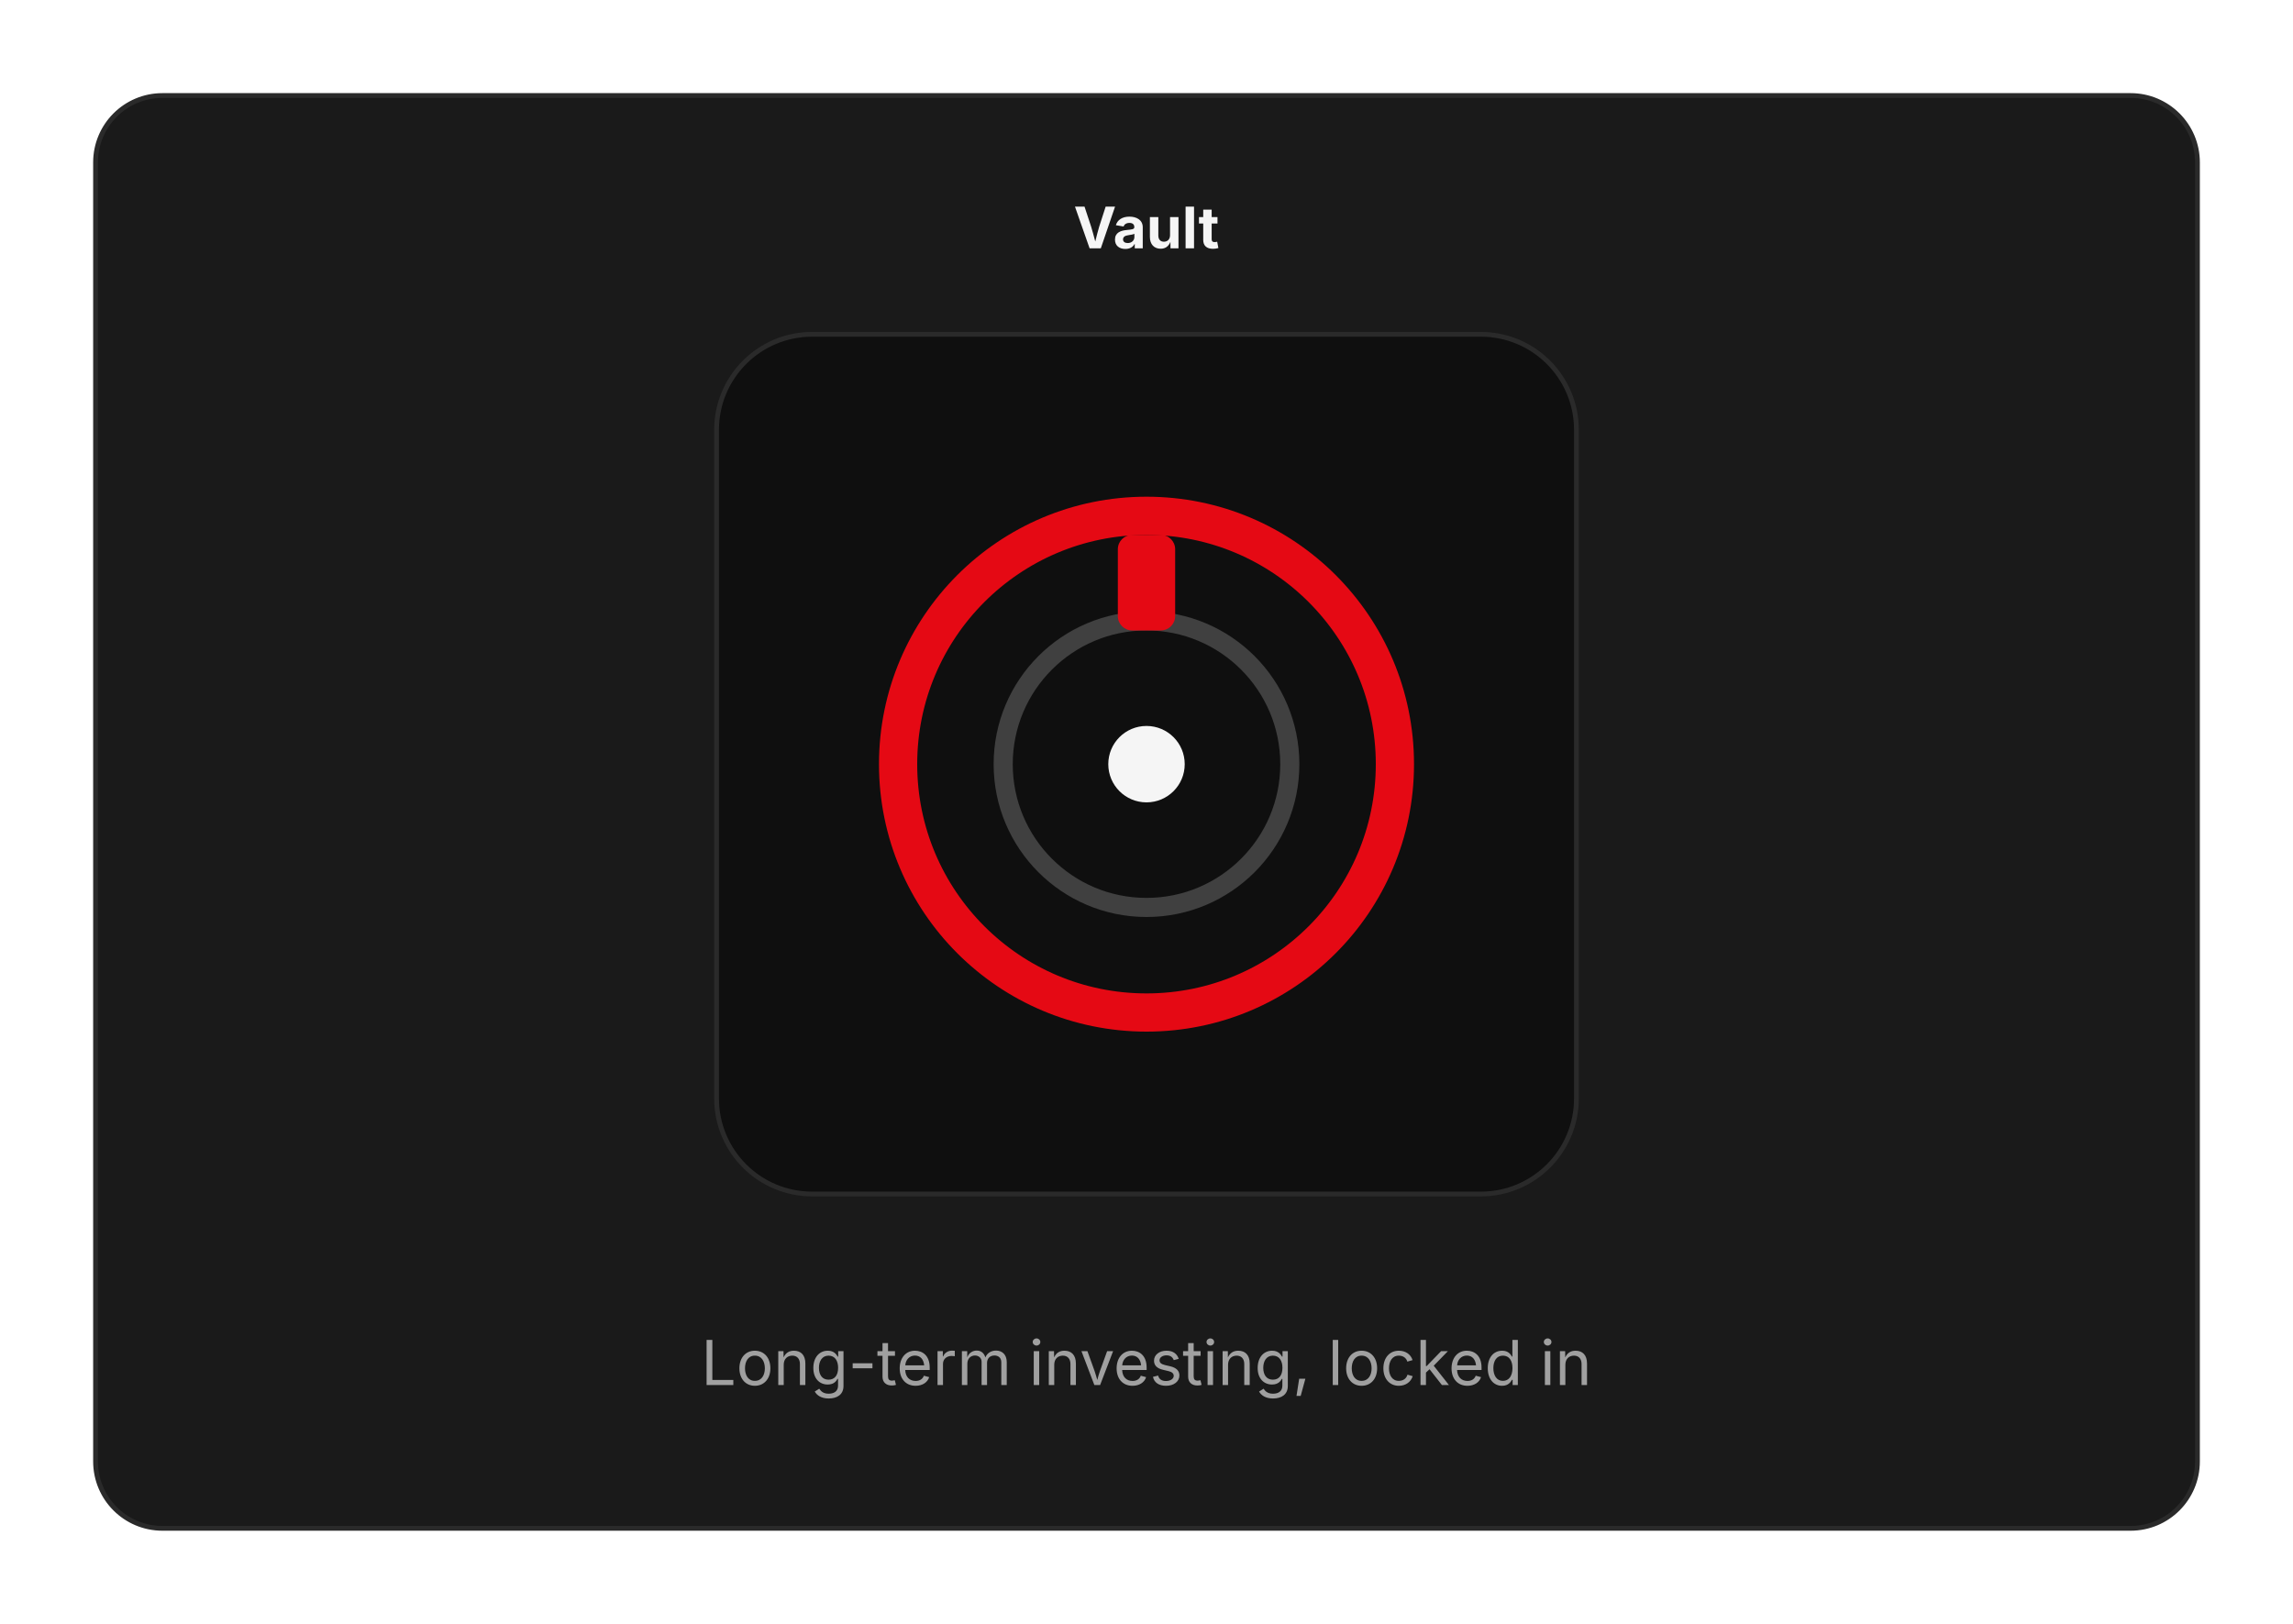
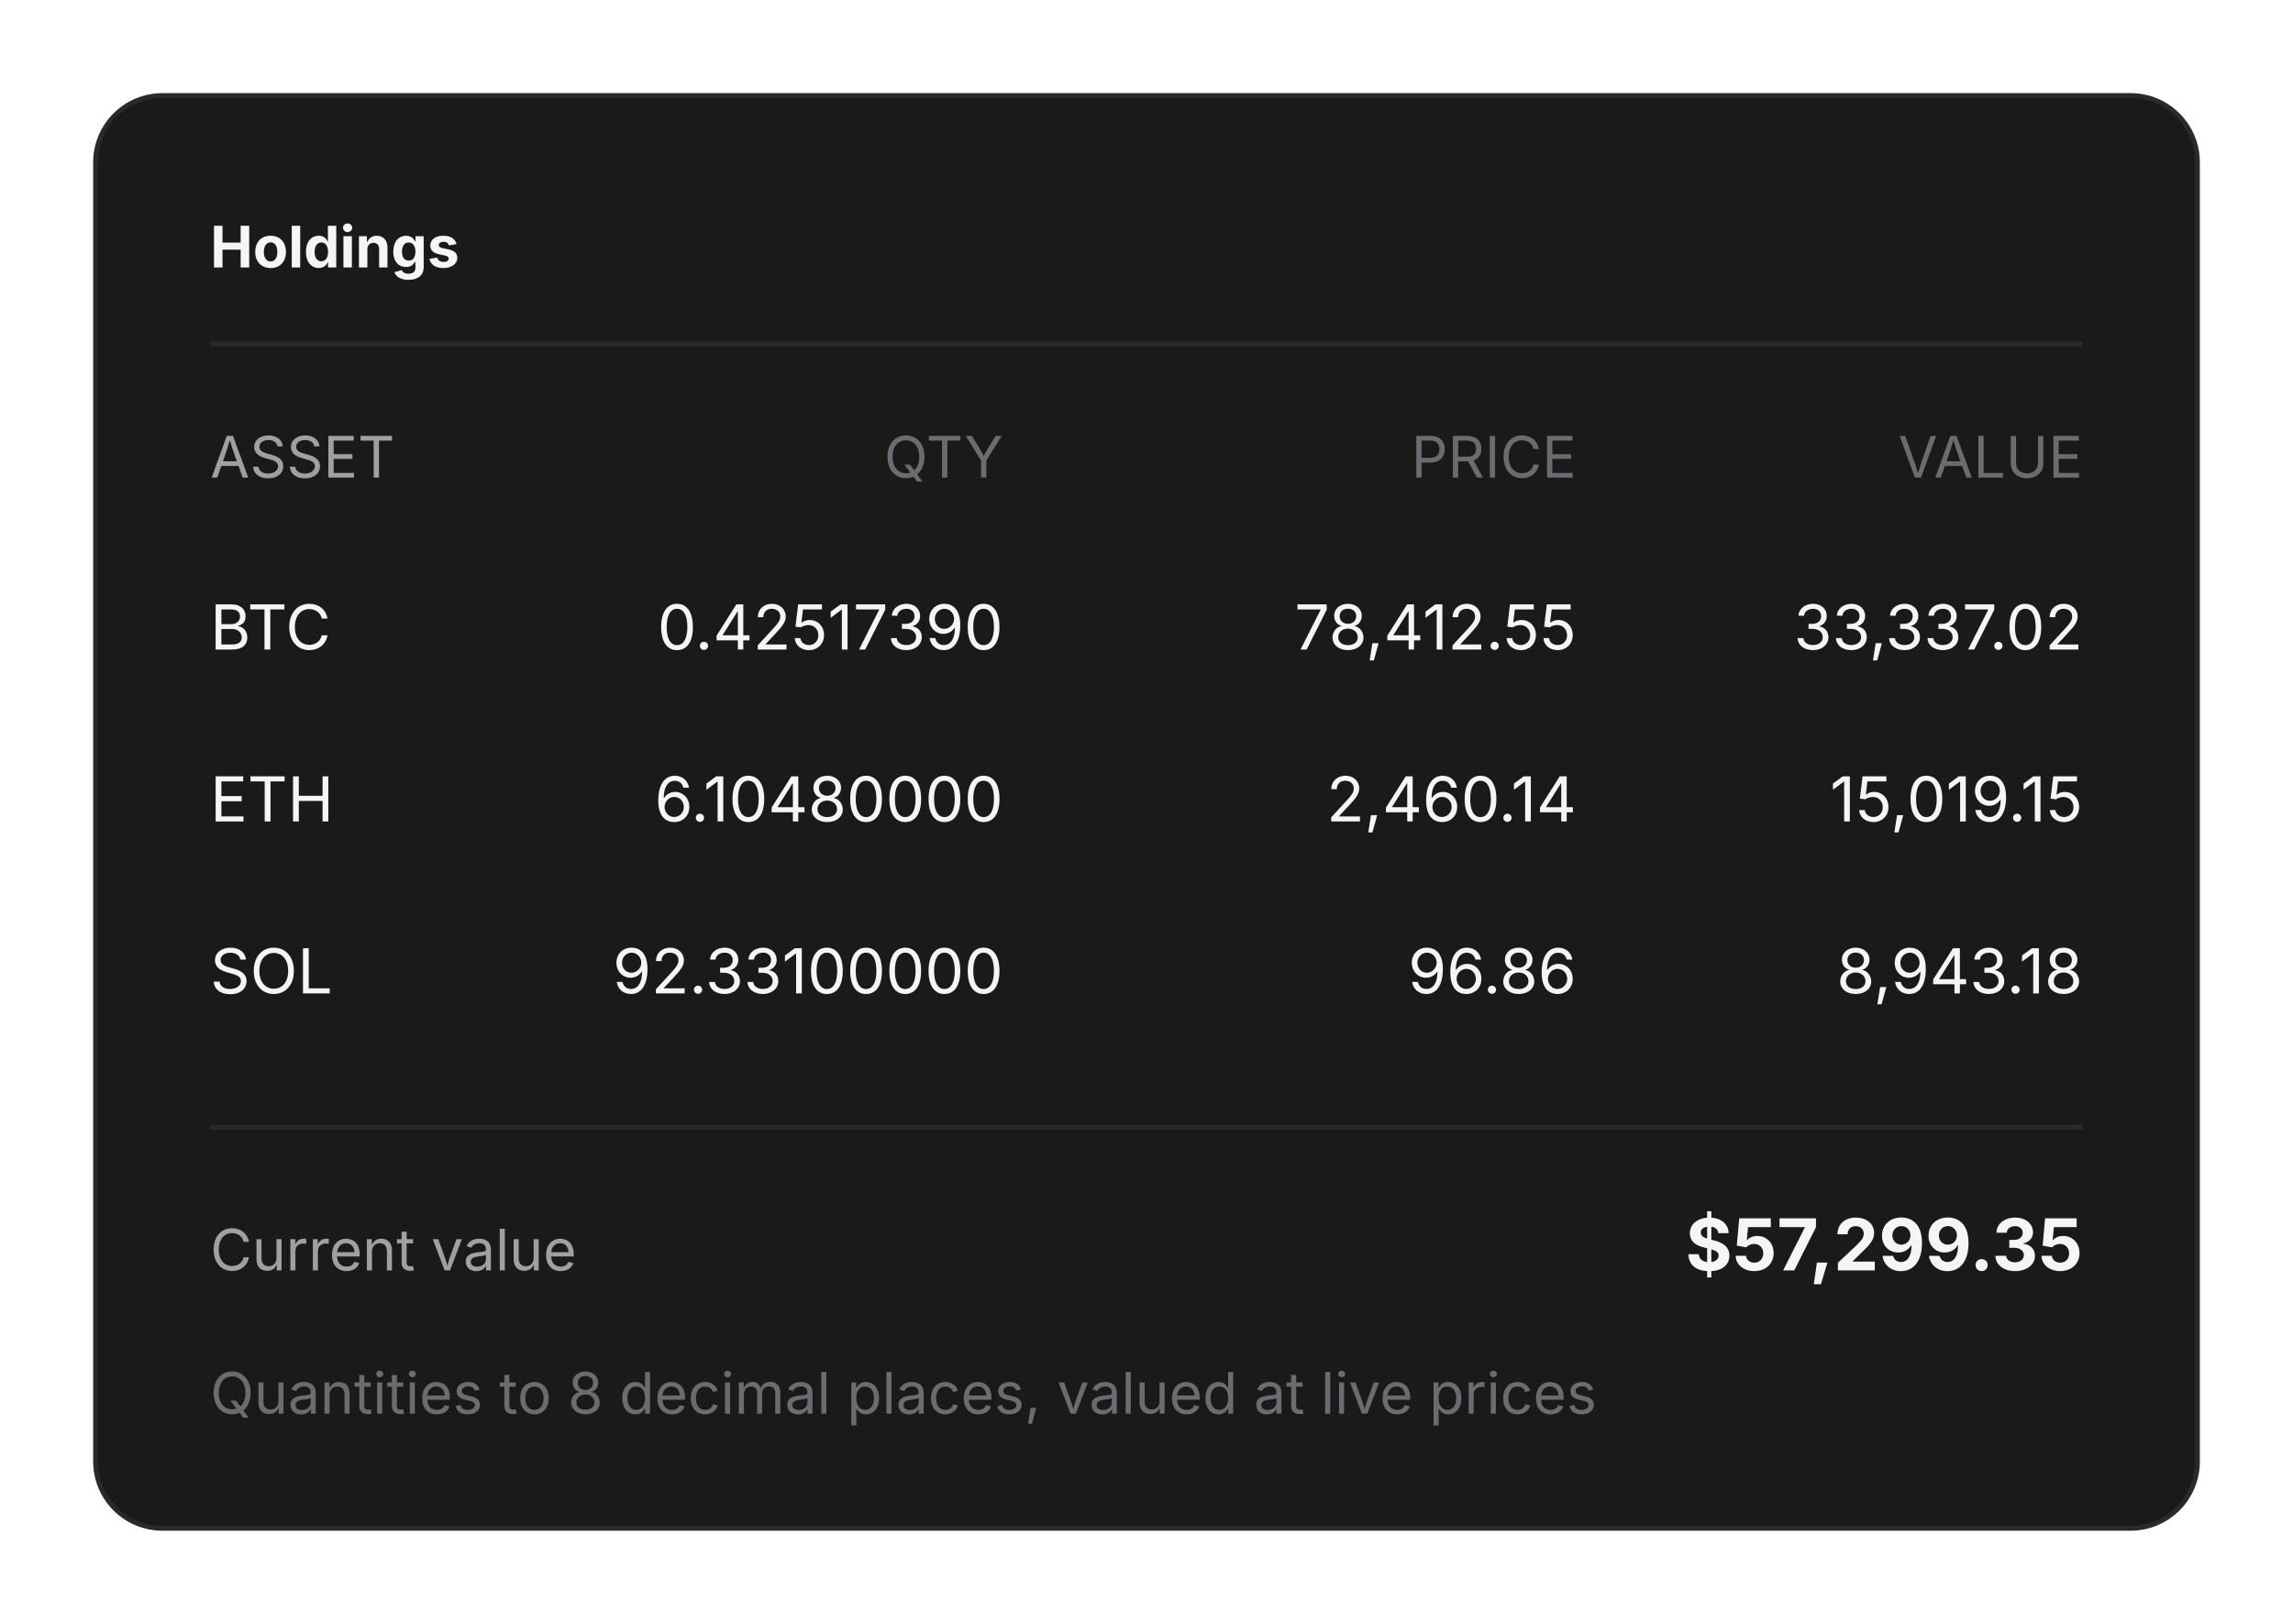
<svg xmlns="http://www.w3.org/2000/svg" viewBox="0 0 480 340" width="480" height="340">
  <rect x="20" y="20" width="440" height="300" rx="14" fill="#1a1a1a" stroke="#2a2a2a" />
-   <rect x="150" y="70" width="180" height="180" rx="20" fill="#0f0f0f" stroke="#2a2a2a" />
-   <circle cx="240" cy="160" r="52" fill="none" stroke="#e50914" stroke-width="8" />
-   <circle cx="240" cy="160" r="30" fill="none" stroke="#404040" stroke-width="4" />
-   <rect x="234" y="112" width="12" height="20" rx="3" fill="#e50914" />
-   <circle cx="240" cy="160" r="8" fill="#f5f5f5" />
-   <text x="240" y="290" font-family="Inter, sans-serif" font-size="13" fill="#a0a0a0" text-anchor="middle">Long-term investing, locked in</text>
-   <text x="240" y="52" font-family="Inter, sans-serif" font-size="12" font-weight="700" fill="#f5f5f5" text-anchor="middle">Vault</text>
+   <text x="44" y="56" font-family="Inter, sans-serif" font-size="12" font-weight="700" fill="#f5f5f5">Holdings</text>
+   <line x1="44" y1="72" x2="436" y2="72" stroke="#2a2a2a" />
+   <g font-family="Inter, sans-serif" font-size="12">
+     <text x="44" y="100" fill="#a0a0a0">ASSET</text>
+     <text x="210" y="100" fill="#6b6b70" text-anchor="end">QTY</text>
+     <text x="330" y="100" fill="#6b6b70" text-anchor="end">PRICE</text>
+     <text x="436" y="100" fill="#6b6b70" text-anchor="end">VALUE</text>
+   </g>
+   <g font-family="Inter, sans-serif" font-size="13" fill="#f5f5f5">
+     <text x="44" y="136">BTC</text>
+     <text x="210" y="136" text-anchor="end">0.42517390</text>
+     <text x="330" y="136" text-anchor="end">78,412.55</text>
+     <text x="436" y="136" text-anchor="end">33,337.02</text>
+     <text x="44" y="172">ETH</text>
+     <text x="210" y="172" text-anchor="end">6.10480000</text>
+     <text x="330" y="172" text-anchor="end">2,460.14</text>
+     <text x="436" y="172" text-anchor="end">15,019.15</text>
+     <text x="44" y="208">SOL</text>
+     <text x="210" y="208" text-anchor="end">92.33100000</text>
+     <text x="330" y="208" text-anchor="end">96.86</text>
+     <text x="436" y="208" text-anchor="end">8,943.18</text>
+   </g>
+   <line x1="44" y1="236" x2="436" y2="236" stroke="#2a2a2a" />
+   <text x="44" y="266" font-family="Inter, sans-serif" font-size="12" fill="#a0a0a0">Current value</text>
+   <text x="436" y="266" font-family="Inter, sans-serif" font-size="15" font-weight="700" fill="#f5f5f5" text-anchor="end">$57,299.35</text>
+   <text x="44" y="296" font-family="Inter, sans-serif" font-size="12" fill="#6b6b70">Quantities to 8 decimal places, valued at live prices</text>
</svg>
